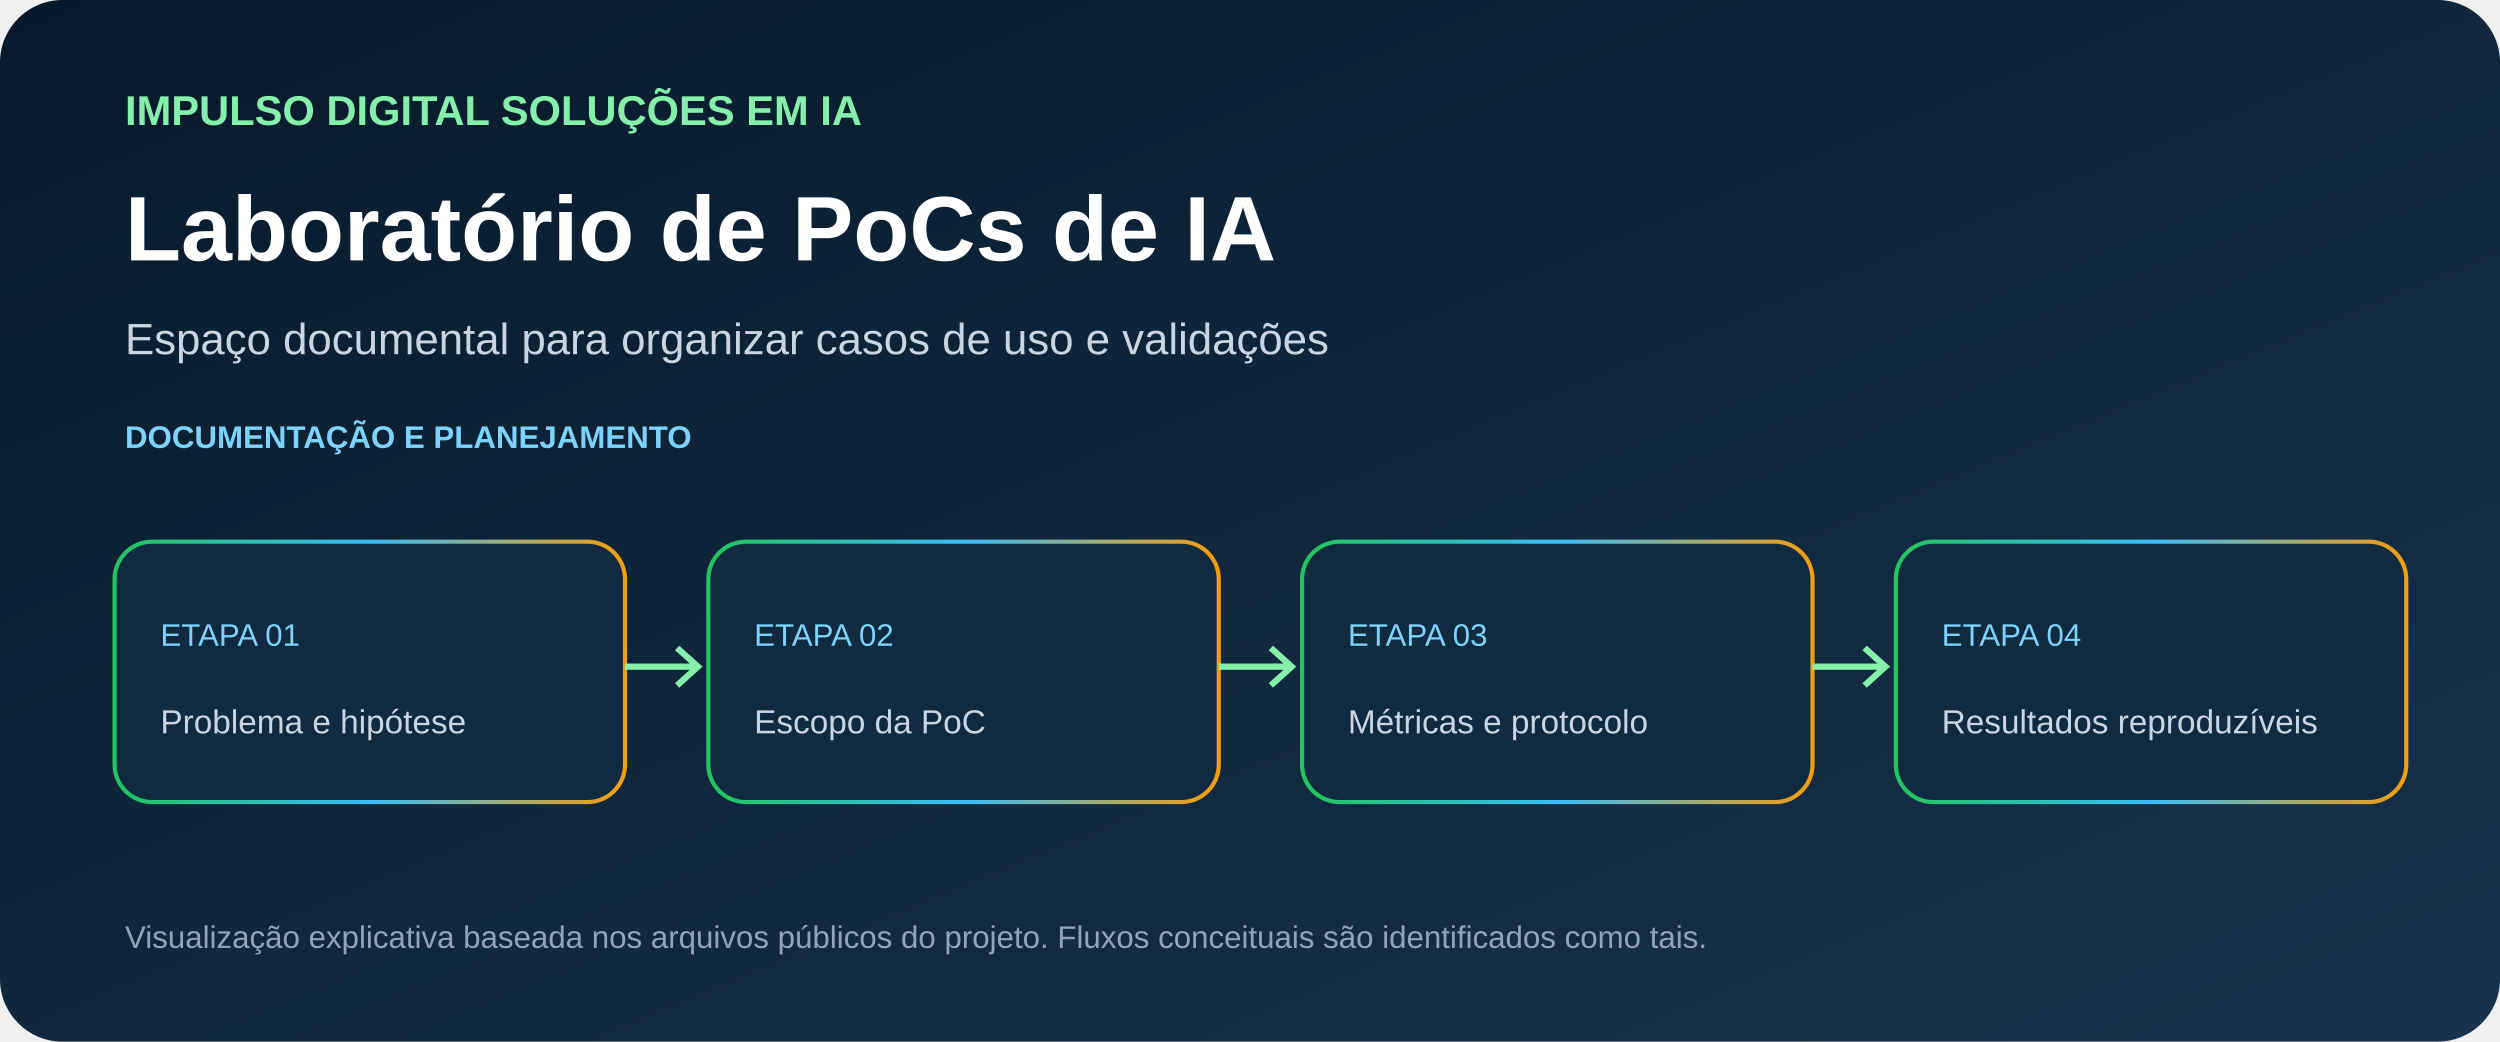
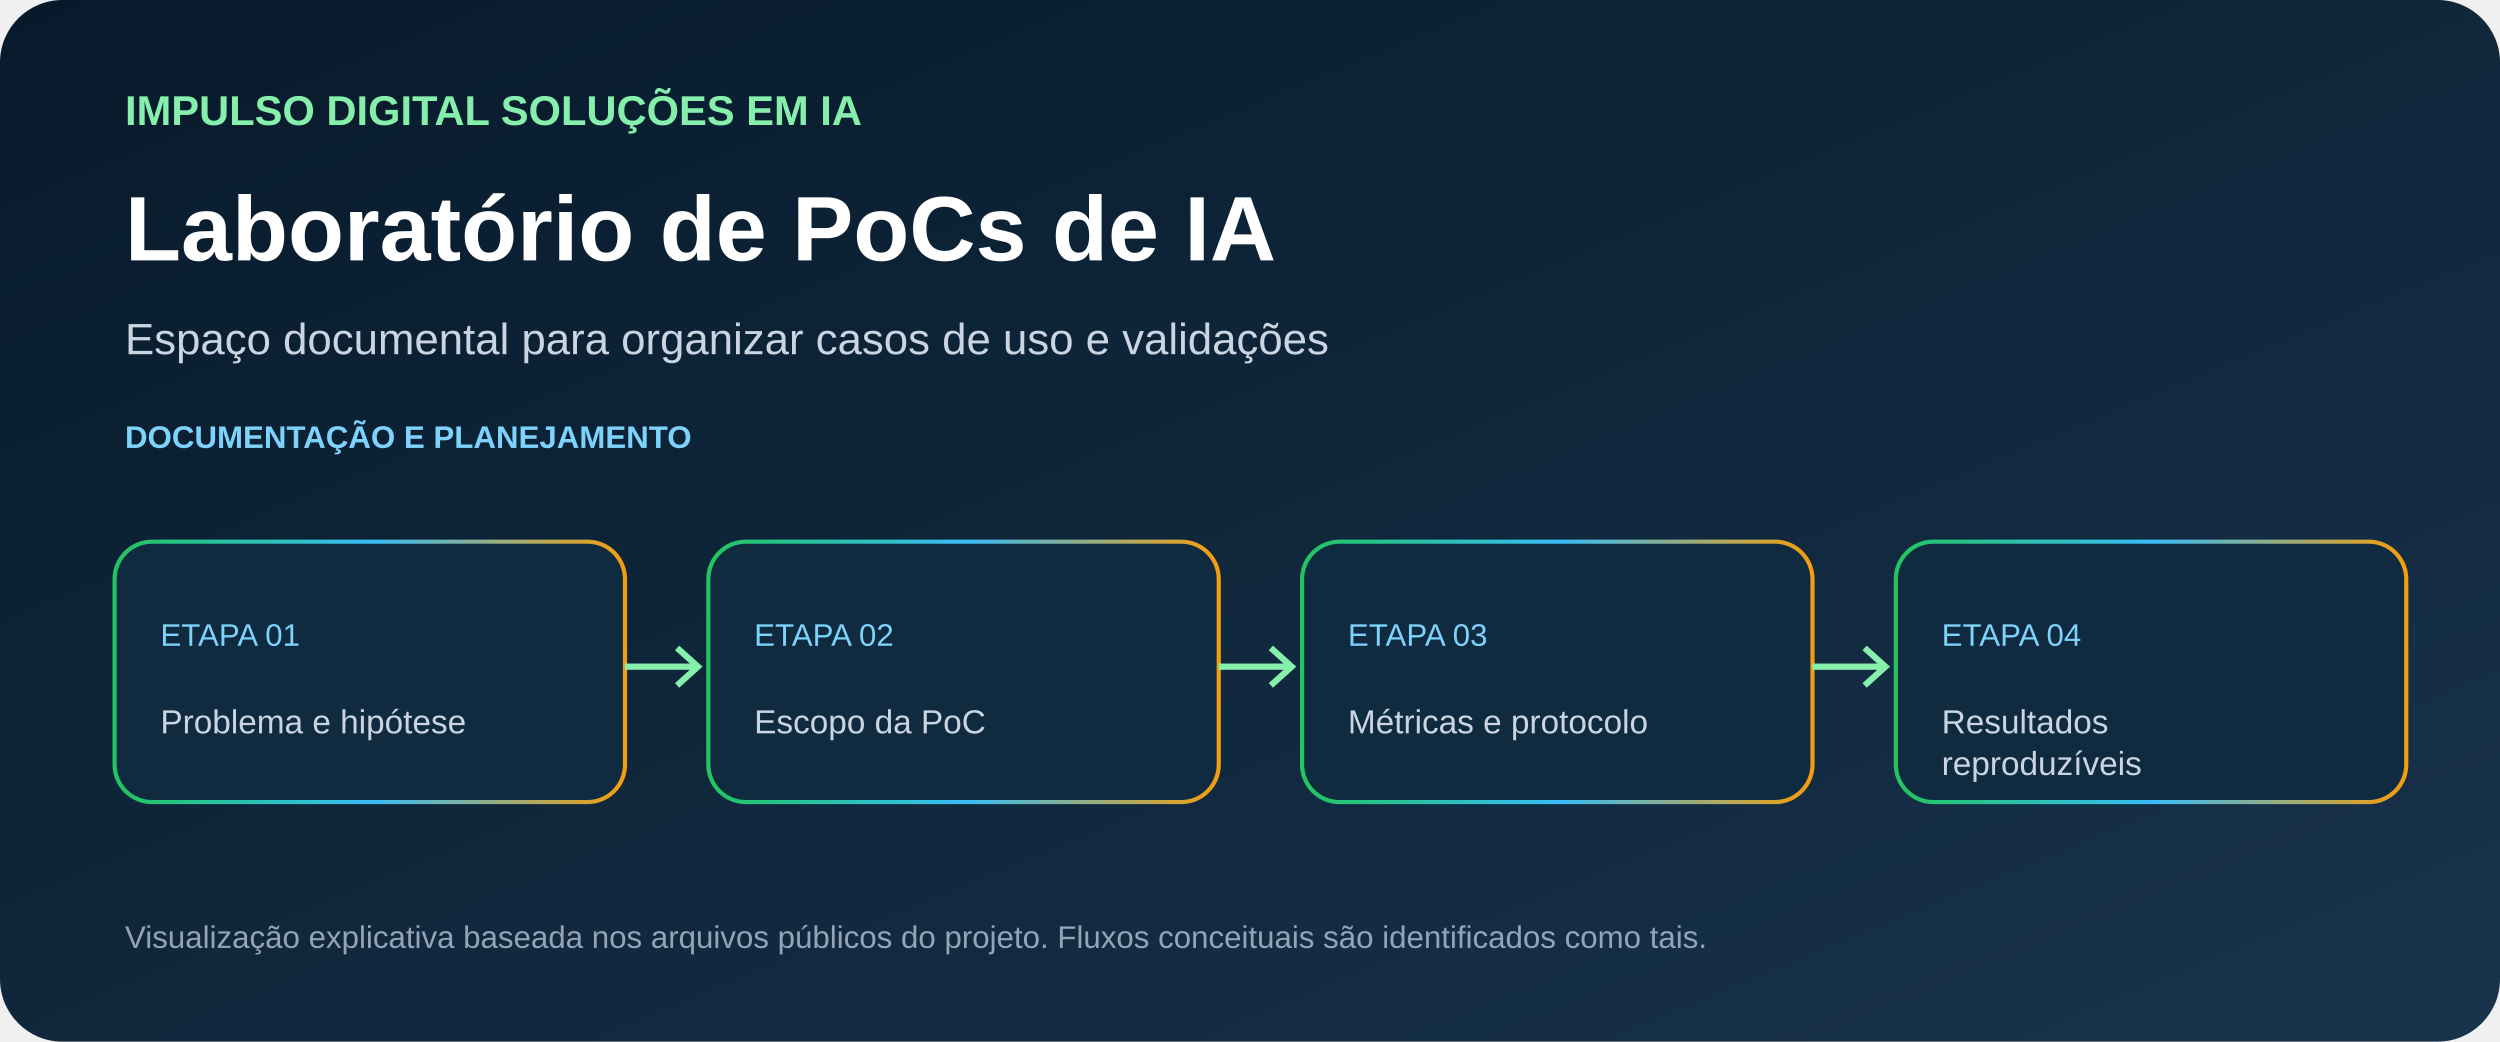
<svg xmlns="http://www.w3.org/2000/svg" width="1200" height="500" viewBox="0 0 1200 500">
  <defs>
    <linearGradient id="b" x2="1" y2="1">
      <stop stop-color="#071a2b" />
      <stop offset="1" stop-color="#18334c" />
    </linearGradient>
    <linearGradient id="g">
      <stop stop-color="#22c55e" />
      <stop offset=".5" stop-color="#38bdf8" />
      <stop offset="1" stop-color="#f59e0b" />
    </linearGradient>
  </defs>
  <rect width="1200" height="500" rx="30" fill="url(#b)" />
  <text x="60" y="60" fill="#86efac" font-family="Arial" font-size="20" font-weight="bold">IMPULSO DIGITAL SOLUÇÕES EM IA</text>
  <text x="60" y="125" fill="white" font-family="Arial" font-size="44" font-weight="bold">Laboratório de PoCs de IA</text>
  <text x="60" y="170" fill="#cbd5e1" font-family="Arial" font-size="21">Espaço documental para organizar casos de uso e validações</text>
  <text x="60" y="215" fill="#7dd3fc" font-family="Arial" font-size="15" font-weight="bold">DOCUMENTAÇÃO E PLANEJAMENTO</text>
  <rect x="55" y="260" width="245" height="125" rx="18" fill="#102b40" stroke="url(#g)" stroke-width="2" />
  <text x="77" y="310" fill="#7dd3fc" font-family="Arial" font-size="15">ETAPA 01</text>
  <text x="77" y="352" fill="#cbd5e1" font-family="Arial,sans-serif" font-size="16">Problema e hipótese</text>
  <path d="M300 320h35m-10 -9 10 9-10 9" stroke="#86efac" stroke-width="3" fill="none" />
  <rect x="340" y="260" width="245" height="125" rx="18" fill="#102b40" stroke="url(#g)" stroke-width="2" />
  <text x="362" y="310" fill="#7dd3fc" font-family="Arial" font-size="15">ETAPA 02</text>
  <text x="362" y="352" fill="#cbd5e1" font-family="Arial,sans-serif" font-size="16">Escopo da PoC</text>
  <path d="M585 320h35m-10 -9 10 9-10 9" stroke="#86efac" stroke-width="3" fill="none" />
  <rect x="625" y="260" width="245" height="125" rx="18" fill="#102b40" stroke="url(#g)" stroke-width="2" />
  <text x="647" y="310" fill="#7dd3fc" font-family="Arial" font-size="15">ETAPA 03</text>
  <text x="647" y="352" fill="#cbd5e1" font-family="Arial,sans-serif" font-size="16">Métricas e protocolo</text>
  <path d="M870 320h35m-10 -9 10 9-10 9" stroke="#86efac" stroke-width="3" fill="none" />
  <rect x="910" y="260" width="245" height="125" rx="18" fill="#102b40" stroke="url(#g)" stroke-width="2" />
  <text x="932" y="310" fill="#7dd3fc" font-family="Arial" font-size="15">ETAPA 04</text>
-   <text x="932" y="352" fill="#cbd5e1" font-family="Arial,sans-serif" font-size="16">Resultados reproduzíveis</text>
+   <text x="932" y="352" fill="#cbd5e1" font-family="Arial,sans-serif" font-size="16">
+     <tspan x="932" dy="0">Resultados</tspan>
+     <tspan x="932" dy="20">reproduzíveis</tspan>
+   </text>
  <text x="60" y="455" fill="#94a3b8" font-family="Arial" font-size="15">Visualização explicativa baseada nos arquivos públicos do projeto. Fluxos conceituais são identificados como tais.</text>
</svg>
